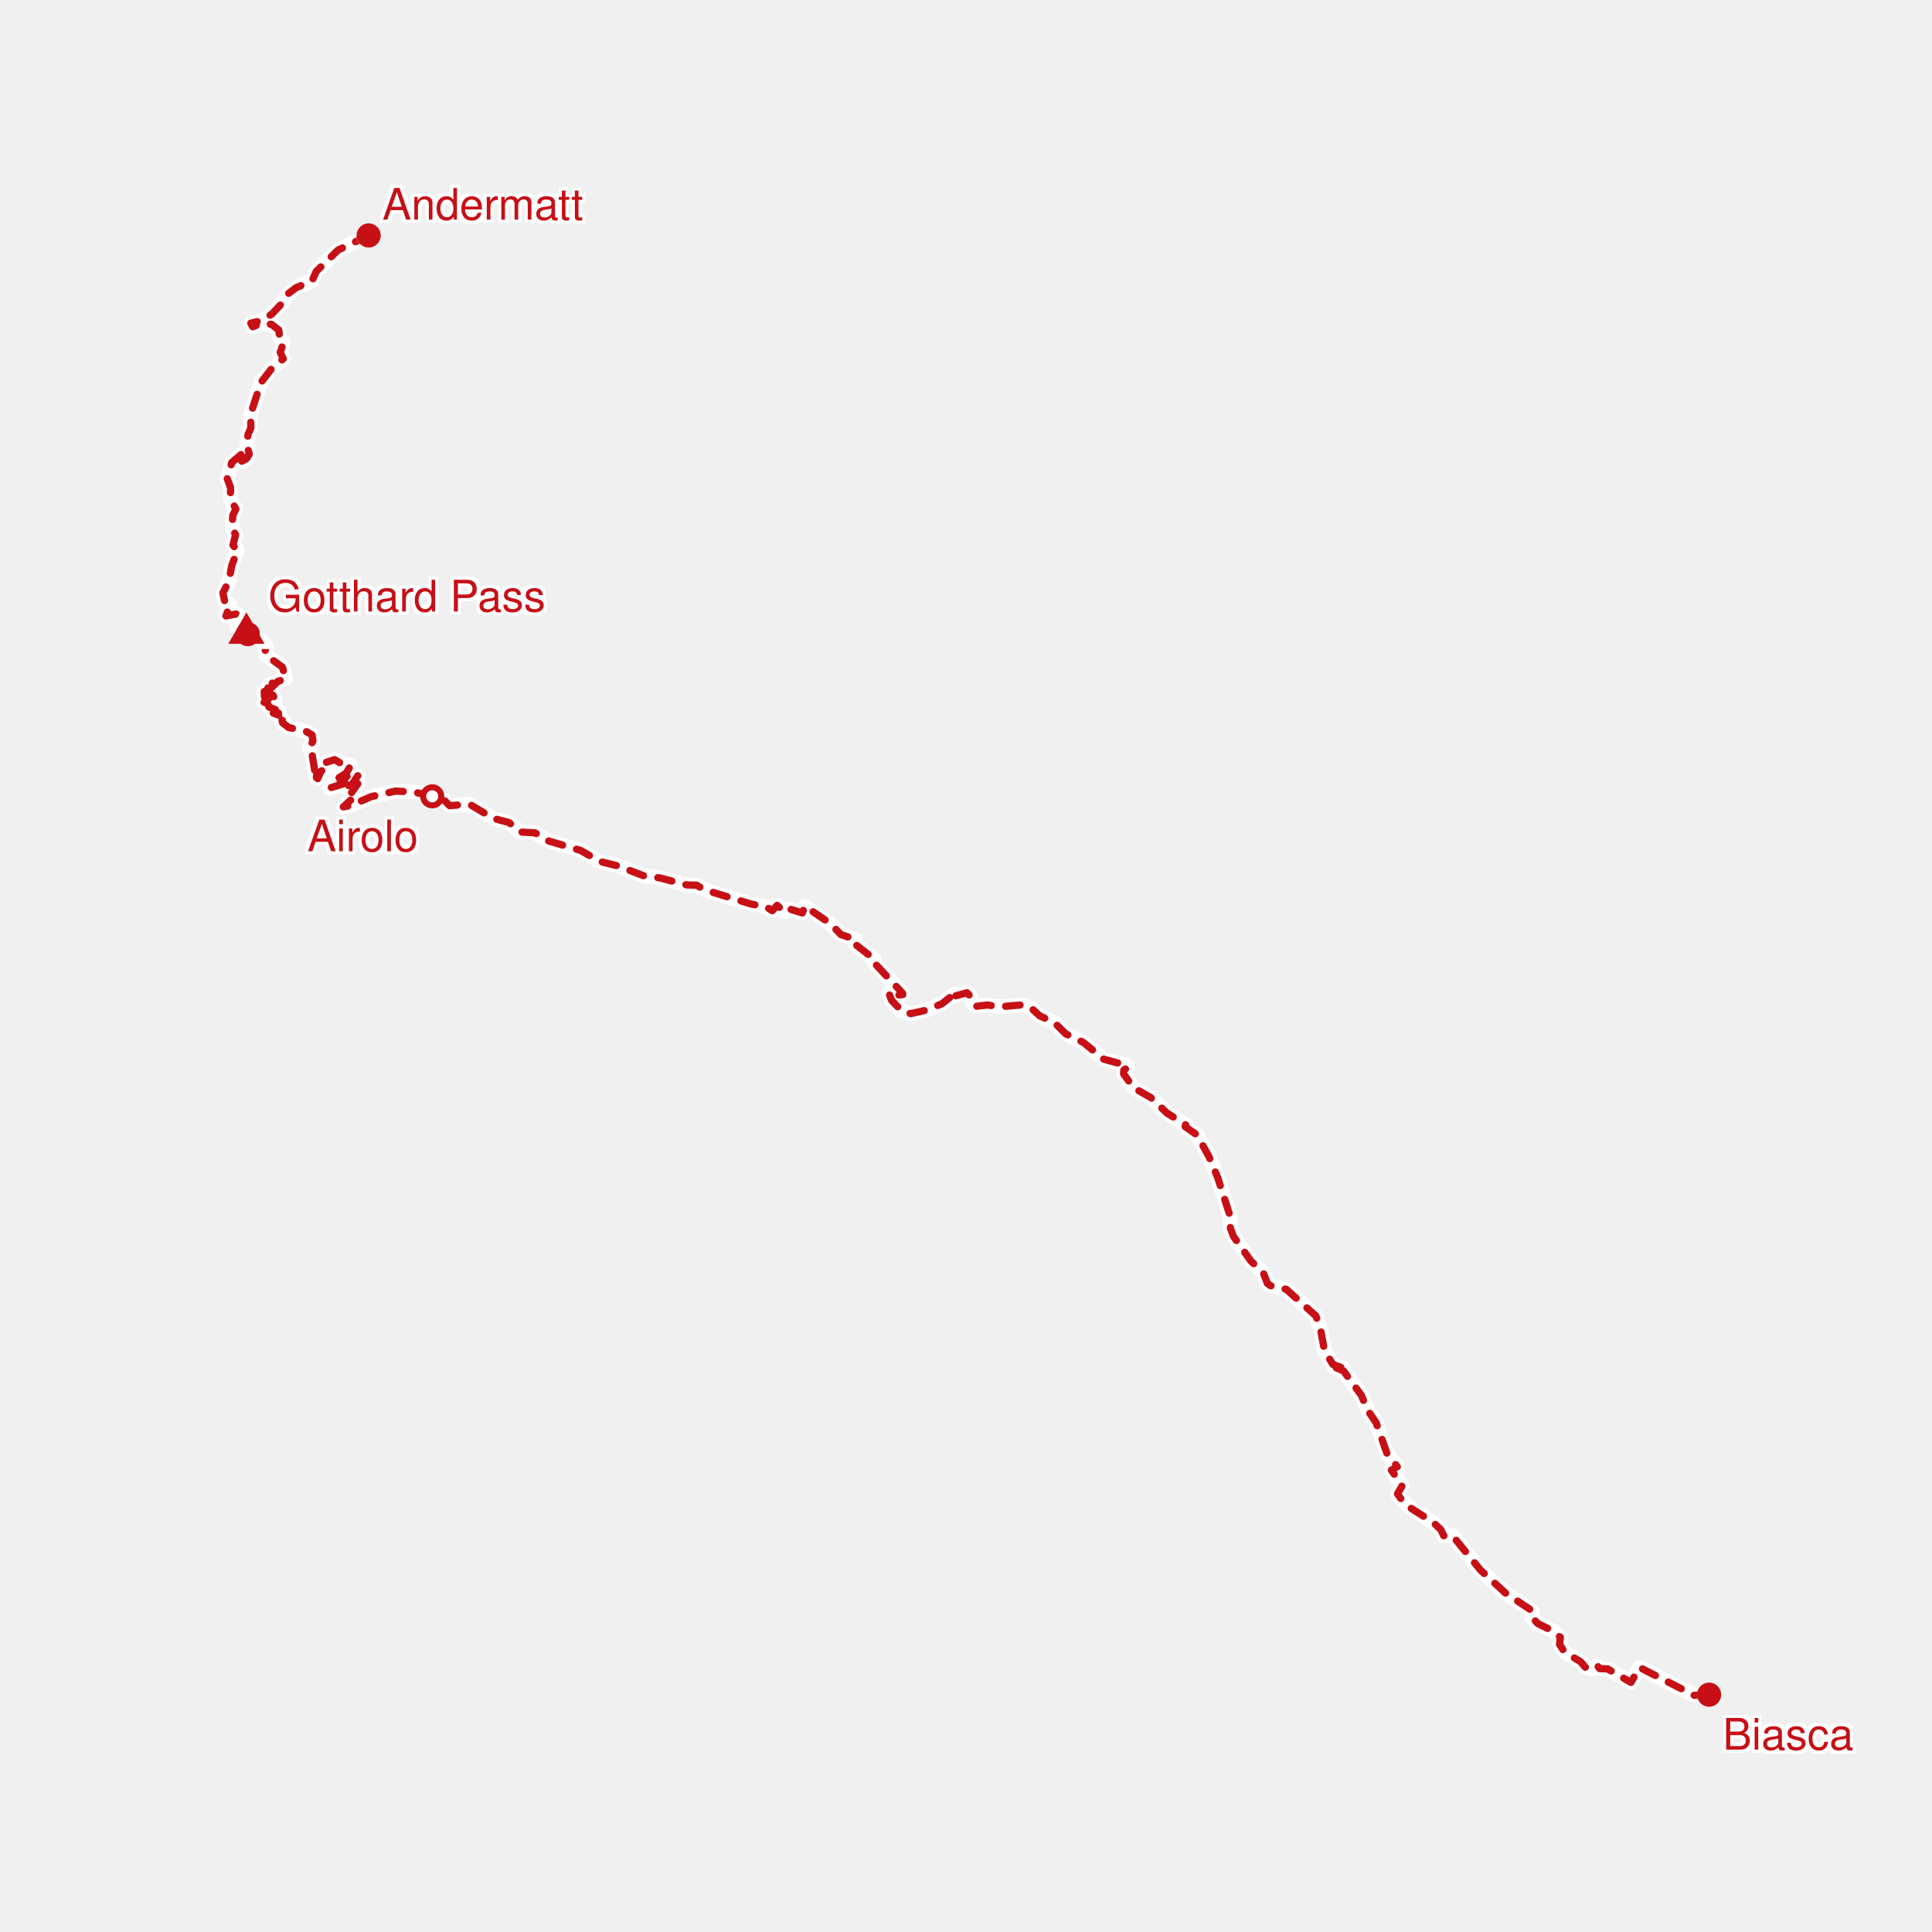
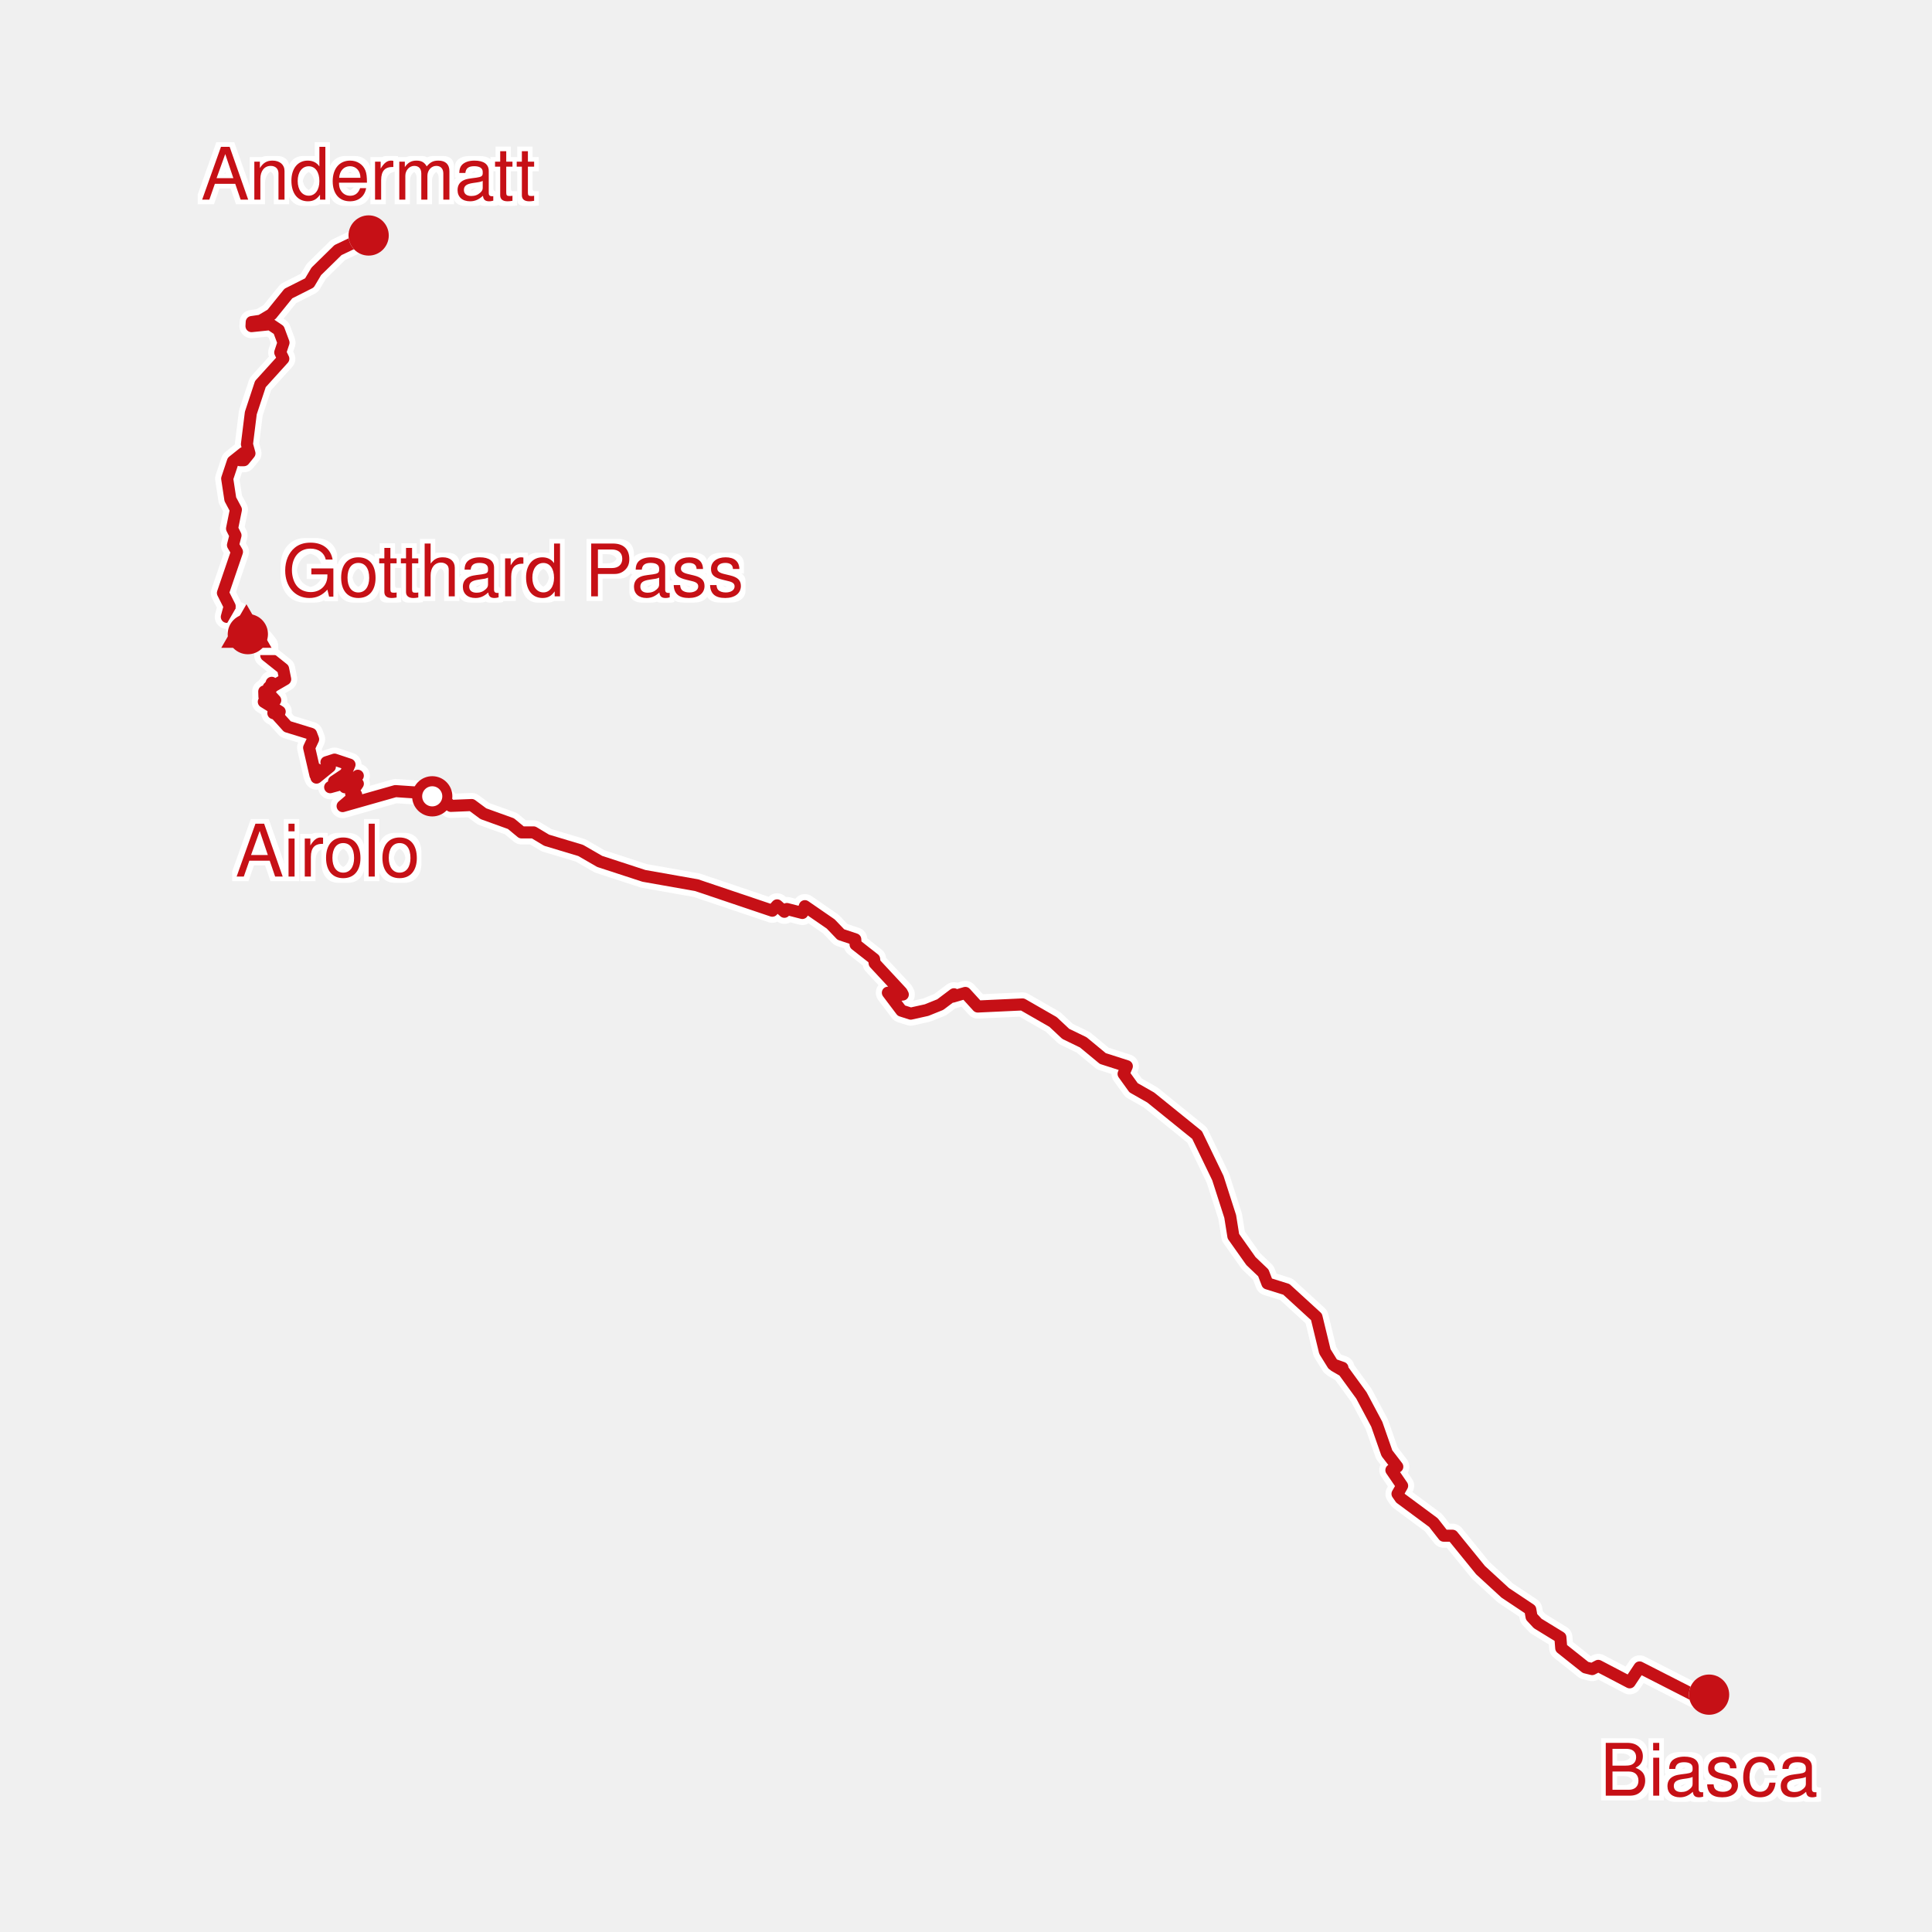
- <svg xmlns="http://www.w3.org/2000/svg" version="1.1" viewBox="0 0 800 800">
+ <svg xmlns="http://www.w3.org/2000/svg" version="1.1" viewBox="0 0 480 480">
  <style>
    .lineBackground {
      fill: none;
      stroke-width: 6;
      stroke: #FFFFFF;
      stroke-linejoin: round;
      stroke-linecap: round;
    }
  </style>
  <style>
    .line {
      fill: none;
      stroke-width: 3;
      stroke: #C61016;
      stroke-linejoin: round;
-       stroke-dasharray: 6 6;
      stroke-linecap: round;
    }
  </style>
  <style>
    .flying {
      stroke-dasharray: 2 8;
    }
  </style>
  <style>
    .ferry {
-       stroke-dasharray: 2 12;
+       stroke-dasharray: 2 8;
    }
  </style>
  <style>
    .stage {
      r: 5;
      fill: #C61016;
    }
  </style>
  <style>
    .home {
      fill: #C61016;
    }
  </style>
  <style>
    .partialAttendance {
      opacity: 0.5;
    }
  </style>
  <style>
    .dayStop {
      r: 3.75;
      fill: none;
      stroke: #C61016;
      stroke-width: 2.5;
    }
  </style>
  <defs>
    <filter id="whiteOutlineEffect" width="200%" height="200%" x="-50%" y="-50%" color-interpolation-filters="sRGB">
      <feMorphology id="SvgjsFeMorphology1114" result="SvgjsFeMorphology1114" in="SourceAlpha" radius="1" operator="dilate" />
      <feColorMatrix id="SvgjsFeColorMatrix1115" result="SvgjsFeColorMatrix1115" in="SvgjsFeMorphology1114" values="-1 0 0 0 1 0 -1 0 0 1 0 0 -1 0 1 0 0 0 1 0" type="matrix" />
      <feMerge id="SvgjsFeMerge1116" result="SvgjsFeMerge1116" in="SourceGraphic">
        <feMergeNode id="SvgjsFeMergeNode1117" result="SvgjsFeMergeNode1117" in="SvgjsFeColorMatrix1115" />
        <feMergeNode id="SvgjsFeMergeNode1118" result="SvgjsFeMergeNode1118" in="SourceGraphic" />
      </feMerge>
    </filter>
    <mask id="SvgjsMask1119">
-       <rect width="800" height="800" x="0" y="0" fill="white" />
-       <circle r="5" cx="152.643" cy="97.506" fill="black" />
-       <circle r="5" cx="707.692" cy="701.721" fill="black" />
-       <circle r="3.5" cx="102.625" cy="262.58" fill="black" />
-       <circle r="3.5" cx="-11694.043" cy="3939.781" fill="black" />
-       <circle r="3.5" cx="178.98" cy="329.739" fill="black" />
-       <polygon points="102.04,253.581 94.54,266.571 109.54,266.571" transform="matrix(1.5,0,0,1.5,-51.02011,-131.1206)" fill="black" />
+       <rect width="480" height="480" x="0" y="0" fill="white" />
+       <circle r="5" cx="91.586" cy="58.503" fill="black" />
+       <circle r="5" cx="424.615" cy="421.032" fill="black" />
+       <circle r="3.5" cx="61.575" cy="157.548" fill="black" />
+       <circle r="3.5" cx="-7016.426" cy="2363.868" fill="black" />
+       <circle r="3.5" cx="107.388" cy="197.843" fill="black" />
+       <polygon points="61.224,150.128 54.974,160.953 67.474,160.953" transform="matrix(1.5,0,0,1.5,-30.61206,-78.67237)" fill="black" />
    </mask>
  </defs>
  <style>
    .label {
-       font-family: Helvetica;
+       font-family: Helvetica Neue, Helvetica, sans-serif;
      font-size: 18px;
      fill: #C61016;
      filter: url(#whiteOutlineEffect);
    }
  </style>
  <style>
    .labelRect {
      display: none;
    }
  </style>
  <style>
    .elevationMarker {
      fill: #C61016;
    }
  </style>
-   <path d="M152.643 97.506L139.965 103.548L130.965 112.368L129.18 116.366L122.651 119.098L119.416 121.542L116.93 125.429L112.445 130.16L107.99 132.803L103.841 133.846L104.634 135.312L107.975 133.98L112.399 134.291L115.435 136.645L115.816 139.843L117.387 141.886L116.045 145.928L117.311 148.548L112.201 152.99L108.051 158.364L103.719 171.686L103.902 177.17L102.697 179.879L102.254 183.941L103.2 188.071L102.056 189.935L100.134 190.979L99.417 190.246L101.568 188.337L100.424 187.715L95.999 191.489L94.077 198.171L95.481 201.922L95.374 206.717L97.678 210.779L96.381 213.42L96.091 218.88L97.556 221.366L96.472 225.715L98.303 227.957L95.984 234.126L94.794 240.628L92.308 245.532L92.979 248.705L95.176 250.458L93.559 255.051L98.318 254.141L97.708 258.113L98.578 259.799L102.452 262.661L102.01 262.018L108.585 265.345L110.202 267.409L109.668 270.293L110.263 271.402L116.93 276.238L118.364 281.14L115.114 282.094L112.857 284.335L113.269 283.159L112.506 282.738L112.414 284.956L111.24 283.691L111.835 285.399L110.904 284.867L111.148 286.93L113.07 287.884L113.97 289.969L112.445 288.217L110.187 287.817L109.424 286.331L109.5 288.505L111.24 289.193L112.094 291.322L110.645 290.08L109.15 290.79L110.66 291.056L111.407 292.786L115.77 294.516L113.07 293.673L115.313 295.337L113.192 295.292L115.572 296.179L114.657 296.046L117.738 298.619L116.792 298.242L117.037 299.329L119.493 301.236L126.754 302.878L129.226 304.319L129.576 306.87L128.005 309.62L129.302 312.791L130.614 320.93L131.346 318.756L131.041 321.994L131.544 322.415L132.963 319.289L136.487 317.692L135.175 315.63L138.531 314.543L141.216 316.14L145.259 317.004L143.322 320.153L138.333 323.369L143.733 321.462L139.538 325.098L136.365 326.34L145.64 323.524L148.157 321.218L145.884 324.633L142.818 325.985L146.357 325.875L148.173 324.522L145.35 328.513L147.257 328.58L147.364 329.289L142.162 334.123L145.457 333.458L153.726 329.866L163.748 327.582L171.407 327.937L183.397 330.775L186.189 333.613L194.381 332.97L204.267 338.89L210.75 340.575L215.586 344.544L221.551 344.854L226.936 348.158L240.437 352.148L248.309 356.693L255.936 358.577L266.63 362.678L273.297 363.543L284.342 366.425L288.445 366.536L291.573 368.398L311.313 374.427L317.049 375.38L319.795 377.109L321.778 374.892L324.799 377.552L326.614 376.289L332.228 378.04L333.281 375.225L343.883 382.472L348.17 386.972L354.15 388.966L354.287 391.116L361.946 397.122L362.174 398.873L373.723 411.26L373.829 411.814L370.183 412.257L368.536 410.728L367.987 411.038L369.207 414.229L373.25 418.484L377.109 419.724L383.684 418.262L390 415.647L395.019 411.703L395.629 411.482L394.455 412.7L400.389 411.083L401.838 412.545L402.723 415.514L404.386 416.667L408.795 416.157L414.241 416.866L423.836 416.046L426.857 417.265L430.442 420.589L436.727 423.558L441.304 428.099L448.565 431.622L457.124 438.623L466.048 441.016L467.055 442.012L465.377 443.076L465.255 444.671L469.389 450.408L476.498 454.462L483.134 460.841L490.975 465.802L490.746 466.511L495.689 469.988L500.693 479.113L504.293 487.816L509.404 503.715L509.465 508.497L510.716 511.907L517.992 522.18L523.118 527.072L524.796 531.433L525.986 532.341L532.653 533.89L544.872 544.892L546.718 549.894L548.442 559.322L551.935 564.988L555.978 566.47L552.18 565.895L556.359 567.688L563.728 577.8L566.23 583.819L569.845 589.152L574.284 601.741L578.586 607.338L576.146 608.754L580.585 615.235L578.678 618.576L579.959 620.412L583.377 623.973L593.552 630.476L596.618 633.396L597.793 635.895L601.469 635.917L613.079 650.182L623.285 659.558L633.658 666.479L634.406 667.408L634.024 669.332L636.74 672.251L643.147 675.434L646.122 677.999L645.756 680.873L647.846 684.101L654.436 688.037L656.541 690.446L659.287 691.132L661.469 689.783L662.384 690.933L665.71 691.065L675.336 696.658L678.921 690.446L701.575 702.008L707.692 701.721 " class="lineBackground" />
-   <path d="M152.643 97.506L139.965 103.548L130.965 112.368L129.18 116.366L122.651 119.098L119.416 121.542L116.93 125.429L112.445 130.16L107.99 132.803L103.841 133.846L104.634 135.312L107.975 133.98L112.399 134.291L115.435 136.645L115.816 139.843L117.387 141.886L116.045 145.928L117.311 148.548L112.201 152.99L108.051 158.364L103.719 171.686L103.902 177.17L102.697 179.879L102.254 183.941L103.2 188.071L102.056 189.935L100.134 190.979L99.417 190.246L101.568 188.337L100.424 187.715L95.999 191.489L94.077 198.171L95.481 201.922L95.374 206.717L97.678 210.779L96.381 213.42L96.091 218.88L97.556 221.366L96.472 225.715L98.303 227.957L95.984 234.126L94.794 240.628L92.308 245.532L92.979 248.705L95.176 250.458L93.559 255.051L98.318 254.141L97.708 258.113L98.578 259.799L102.452 262.661L102.01 262.018L108.585 265.345L110.202 267.409L109.668 270.293L110.263 271.402L116.93 276.238L118.364 281.14L115.114 282.094L112.857 284.335L113.269 283.159L112.506 282.738L112.414 284.956L111.24 283.691L111.835 285.399L110.904 284.867L111.148 286.93L113.07 287.884L113.97 289.969L112.445 288.217L110.187 287.817L109.424 286.331L109.5 288.505L111.24 289.193L112.094 291.322L110.645 290.08L109.15 290.79L110.66 291.056L111.407 292.786L115.77 294.516L113.07 293.673L115.313 295.337L113.192 295.292L115.572 296.179L114.657 296.046L117.738 298.619L116.792 298.242L117.037 299.329L119.493 301.236L126.754 302.878L129.226 304.319L129.576 306.87L128.005 309.62L129.302 312.791L130.614 320.93L131.346 318.756L131.041 321.994L131.544 322.415L132.963 319.289L136.487 317.692L135.175 315.63L138.531 314.543L141.216 316.14L145.259 317.004L143.322 320.153L138.333 323.369L143.733 321.462L139.538 325.098L136.365 326.34L145.64 323.524L148.157 321.218L145.884 324.633L142.818 325.985L146.357 325.875L148.173 324.522L145.35 328.513L147.257 328.58L147.364 329.289L142.162 334.123L145.457 333.458L153.726 329.866L163.748 327.582L171.407 327.937L183.397 330.775L186.189 333.613L194.381 332.97L204.267 338.89L210.75 340.575L215.586 344.544L221.551 344.854L226.936 348.158L240.437 352.148L248.309 356.693L255.936 358.577L266.63 362.678L273.297 363.543L284.342 366.425L288.445 366.536L291.573 368.398L311.313 374.427L317.049 375.38L319.795 377.109L321.778 374.892L324.799 377.552L326.614 376.289L332.228 378.04L333.281 375.225L343.883 382.472L348.17 386.972L354.15 388.966L354.287 391.116L361.946 397.122L362.174 398.873L373.723 411.26L373.829 411.814L370.183 412.257L368.536 410.728L367.987 411.038L369.207 414.229L373.25 418.484L377.109 419.724L383.684 418.262L390 415.647L395.019 411.703L395.629 411.482L394.455 412.7L400.389 411.083L401.838 412.545L402.723 415.514L404.386 416.667L408.795 416.157L414.241 416.866L423.836 416.046L426.857 417.265L430.442 420.589L436.727 423.558L441.304 428.099L448.565 431.622L457.124 438.623L466.048 441.016L467.055 442.012L465.377 443.076L465.255 444.671L469.389 450.408L476.498 454.462L483.134 460.841L490.975 465.802L490.746 466.511L495.689 469.988L500.693 479.113L504.293 487.816L509.404 503.715L509.465 508.497L510.716 511.907L517.992 522.18L523.118 527.072L524.796 531.433L525.986 532.341L532.653 533.89L544.872 544.892L546.718 549.894L548.442 559.322L551.935 564.988L555.978 566.47L552.18 565.895L556.359 567.688L563.728 577.8L566.23 583.819L569.845 589.152L574.284 601.741L578.586 607.338L576.146 608.754L580.585 615.235L578.678 618.576L579.959 620.412L583.377 623.973L593.552 630.476L596.618 633.396L597.793 635.895L601.469 635.917L613.079 650.182L623.285 659.558L633.658 666.479L634.406 667.408L634.024 669.332L636.74 672.251L643.147 675.434L646.122 677.999L645.756 680.873L647.846 684.101L654.436 688.037L656.541 690.446L659.287 691.132L661.469 689.783L662.384 690.933L665.71 691.065L675.336 696.658L678.921 690.446L701.575 702.008L707.692 701.721 " class="line bicycling" mask="url(#SvgjsMask1119)" />
-   <circle r="5" cx="152.643" cy="97.506" class="stage" />
-   <circle r="5" cx="707.692" cy="701.721" class="stage" />
-   <circle r="3.5" cx="102.625" cy="262.58" class="dayStop" />
-   <circle r="3.5" cx="-11694.043" cy="3939.781" class="dayStop" />
-   <circle r="3.5" cx="178.98" cy="329.739" class="dayStop" />
-   <polygon points="102.04,253.581 94.54,266.571 109.54,266.571" class="elevationMarker" />
-   <rect width="83.34" height="18" x="158.299" y="75.649" opacity="0.2" fill="green" class="labelRect" />
-   <text x="158.299" y="90.95" class="label">
-     <tspan dy="0" x="158.299">Andermatt</tspan>
+   <path d="M91.586 58.503L83.979 62.129L78.579 67.421L76.876 70.286L71.65 72.925L67.467 78.096L64.794 79.682L62.542 80.015L62.487 81.027L67.128 80.548L69.261 81.987L70.432 85.132L69.627 87.557L70.387 89.129L64.693 95.418L62.314 102.625L61.352 110.365L61.975 112.643L60.602 114.334L59.641 114.334L60.941 113.002L60.483 112.549L57.865 114.64L56.446 118.903L57.224 124.03L58.607 126.627L57.655 131.328L58.506 133.019L57.883 135.429L58.872 137.107L55.385 147.319L57.06 150.634L56.355 153.257L58.991 152.485L59.147 155.879L65.151 159.207L66.121 160.445L66.158 162.841L70.332 166.169L70.854 168.751L67.989 170.415L67.503 169.643L67.449 170.974L67.183 170.321L67.101 171.24L66.753 170.8L66.689 172.158L68.382 173.981L65.655 171.799L65.7 173.103L67.137 174.5L65.545 174.354L69.49 176.803L67.842 176.204L69.188 177.202L67.915 177.175L69.343 177.708L68.794 177.628L71.403 180.516L77.279 182.325L77.792 183.669L76.803 185.772L78.368 192.558L78.826 191.161L78.625 193.196L81.956 190.482L81.105 189.378L83.119 188.726L86.835 189.963L85.883 192.212L82.991 194.141L86.24 192.877L82.03 195.578L87.384 194.114L88.894 192.731L87.338 194.926L85.691 195.591L88.904 194.713L87.247 197.188L88.483 197.414L85.123 200.274L98.249 196.549L103.366 196.895L110.304 198.598L112.006 200.221L117.187 200.008L120.089 202.163L126.953 204.638L129.571 206.806L132.564 206.806L135.805 208.748L144.262 211.289L148.985 214.016L159.978 217.607L173.067 219.921L191.877 226.265L193.067 224.935L194.879 226.531L195.502 225.84L199.337 226.824L199.968 225.135L206.394 229.563L208.902 232.183L212.49 233.38L212.572 234.67L217.167 238.273L217.305 239.324L224.014 246.543L224.298 247.088L222.11 247.354L220.591 246.636L223.95 251.09L226.266 251.835L230.211 250.957L233.606 249.588L237.011 247.022L236.673 247.62L239.84 246.69L242.915 250.066L254.046 249.548L261.634 253.909L264.782 256.86L269.139 258.973L273.99 262.988L279.958 264.902L279.153 266.802L281.633 270.245L285.899 272.677L297.413 281.993L302.576 292.69L305.642 302.229L306.429 307.144L310.795 313.308L313.871 316.243L314.878 318.86L319.592 320.334L327.079 327.187L329.166 335.779L331.161 338.993L333.523 339.829L331.573 339.311L333.816 340.613L338.237 346.68L342.054 353.849L344.571 361.044L347.152 364.403L345.687 365.252L348.351 369.141L347.207 371.145L347.976 372.247L356.131 378.286L358.676 381.537L360.882 381.55L367.847 390.109L373.971 395.735L380.195 399.888L380.515 401.705L382.044 403.35L387.673 406.8L387.884 409.466L393.925 414.268L395.572 414.679L397.083 413.883L404.89 417.969L407.352 414.268L420.945 421.205L424.615 421.032 " class="lineBackground" />
+   <path d="M91.586 58.503L83.979 62.129L78.579 67.421L76.876 70.286L71.65 72.925L67.467 78.096L64.794 79.682L62.542 80.015L62.487 81.027L67.128 80.548L69.261 81.987L70.432 85.132L69.627 87.557L70.387 89.129L64.693 95.418L62.314 102.625L61.352 110.365L61.975 112.643L60.602 114.334L59.641 114.334L60.941 113.002L60.483 112.549L57.865 114.64L56.446 118.903L57.224 124.03L58.607 126.627L57.655 131.328L58.506 133.019L57.883 135.429L58.872 137.107L55.385 147.319L57.06 150.634L56.355 153.257L58.991 152.485L59.147 155.879L65.151 159.207L66.121 160.445L66.158 162.841L70.332 166.169L70.854 168.751L67.989 170.415L67.503 169.643L67.449 170.974L67.183 170.321L67.101 171.24L66.753 170.8L66.689 172.158L68.382 173.981L65.655 171.799L65.7 173.103L67.137 174.5L65.545 174.354L69.49 176.803L67.842 176.204L69.188 177.202L67.915 177.175L69.343 177.708L68.794 177.628L71.403 180.516L77.279 182.325L77.792 183.669L76.803 185.772L78.368 192.558L78.826 191.161L78.625 193.196L81.956 190.482L81.105 189.378L83.119 188.726L86.835 189.963L85.883 192.212L82.991 194.141L86.24 192.877L82.03 195.578L87.384 194.114L88.894 192.731L87.338 194.926L85.691 195.591L88.904 194.713L87.247 197.188L88.483 197.414L85.123 200.274L98.249 196.549L103.366 196.895L110.304 198.598L112.006 200.221L117.187 200.008L120.089 202.163L126.953 204.638L129.571 206.806L132.564 206.806L135.805 208.748L144.262 211.289L148.985 214.016L159.978 217.607L173.067 219.921L191.877 226.265L193.067 224.935L194.879 226.531L195.502 225.84L199.337 226.824L199.968 225.135L206.394 229.563L208.902 232.183L212.49 233.38L212.572 234.67L217.167 238.273L217.305 239.324L224.014 246.543L224.298 247.088L222.11 247.354L220.591 246.636L223.95 251.09L226.266 251.835L230.211 250.957L233.606 249.588L237.011 247.022L236.673 247.62L239.84 246.69L242.915 250.066L254.046 249.548L261.634 253.909L264.782 256.86L269.139 258.973L273.99 262.988L279.958 264.902L279.153 266.802L281.633 270.245L285.899 272.677L297.413 281.993L302.576 292.69L305.642 302.229L306.429 307.144L310.795 313.308L313.871 316.243L314.878 318.86L319.592 320.334L327.079 327.187L329.166 335.779L331.161 338.993L333.523 339.829L331.573 339.311L333.816 340.613L338.237 346.68L342.054 353.849L344.571 361.044L347.152 364.403L345.687 365.252L348.351 369.141L347.207 371.145L347.976 372.247L356.131 378.286L358.676 381.537L360.882 381.55L367.847 390.109L373.971 395.735L380.195 399.888L380.515 401.705L382.044 403.35L387.673 406.8L387.884 409.466L393.925 414.268L395.572 414.679L397.083 413.883L404.89 417.969L407.352 414.268L420.945 421.205L424.615 421.032 " class="line bicycling" mask="url(#SvgjsMask1119)" />
+   <circle r="5" cx="91.586" cy="58.503" class="stage" />
+   <circle r="5" cx="424.615" cy="421.032" class="stage" />
+   <circle r="3.5" cx="61.575" cy="157.548" class="dayStop" />
+   <circle r="3.5" cx="-7016.426" cy="2363.868" class="dayStop" />
+   <circle r="3.5" cx="107.388" cy="197.843" class="dayStop" />
+   <polygon points="61.224,150.128 54.974,160.953 67.474,160.953" class="elevationMarker" />
+   <rect width="54.18" height="18" x="397.525" y="430.832" opacity="0.2" fill="green" class="labelRect" />
+   <text x="397.525" y="446.134" class="label">
+     <tspan dy="0" x="397.525">Biasca</tspan>
  </text>
-   <rect width="54.18" height="18" x="713.349" y="709.177" opacity="0.2" fill="green" class="labelRect" />
-   <text x="713.349" y="724.479" class="label">
-     <tspan dy="0" x="713.349">Biasca</tspan>
+   <rect width="46.08" height="18" x="58.48" y="202.472" opacity="0.2" fill="green" class="labelRect" />
+   <text x="58.48" y="217.773" class="label">
+     <tspan dy="0" x="58.48">Airolo</tspan>
  </text>
-   <rect width="46.08" height="18" x="127.243" y="337.195" opacity="0.2" fill="green" class="labelRect" />
-   <text x="127.243" y="352.497" class="label">
-     <tspan dy="0" x="127.243">Airolo</tspan>
+   <rect width="115.56" height="18" x="70.06" y="132.863" opacity="0.2" fill="green" class="labelRect" />
+   <text x="70.06" y="148.164" class="label">
+     <tspan dy="0" x="70.06">Gotthard Pass</tspan>
  </text>
-   <rect width="115.56" height="18" x="111.11" y="237.895" opacity="0.2" fill="green" class="labelRect" />
-   <text x="111.11" y="253.196" class="label">
-     <tspan dy="0" x="111.11">Gotthard Pass</tspan>
+   <rect width="83.34" height="18" x="49.916" y="34.303" opacity="0.2" fill="green" class="labelRect" />
+   <text x="49.916" y="49.605" class="label">
+     <tspan dy="0" x="49.916">Andermatt</tspan>
  </text>
</svg>
